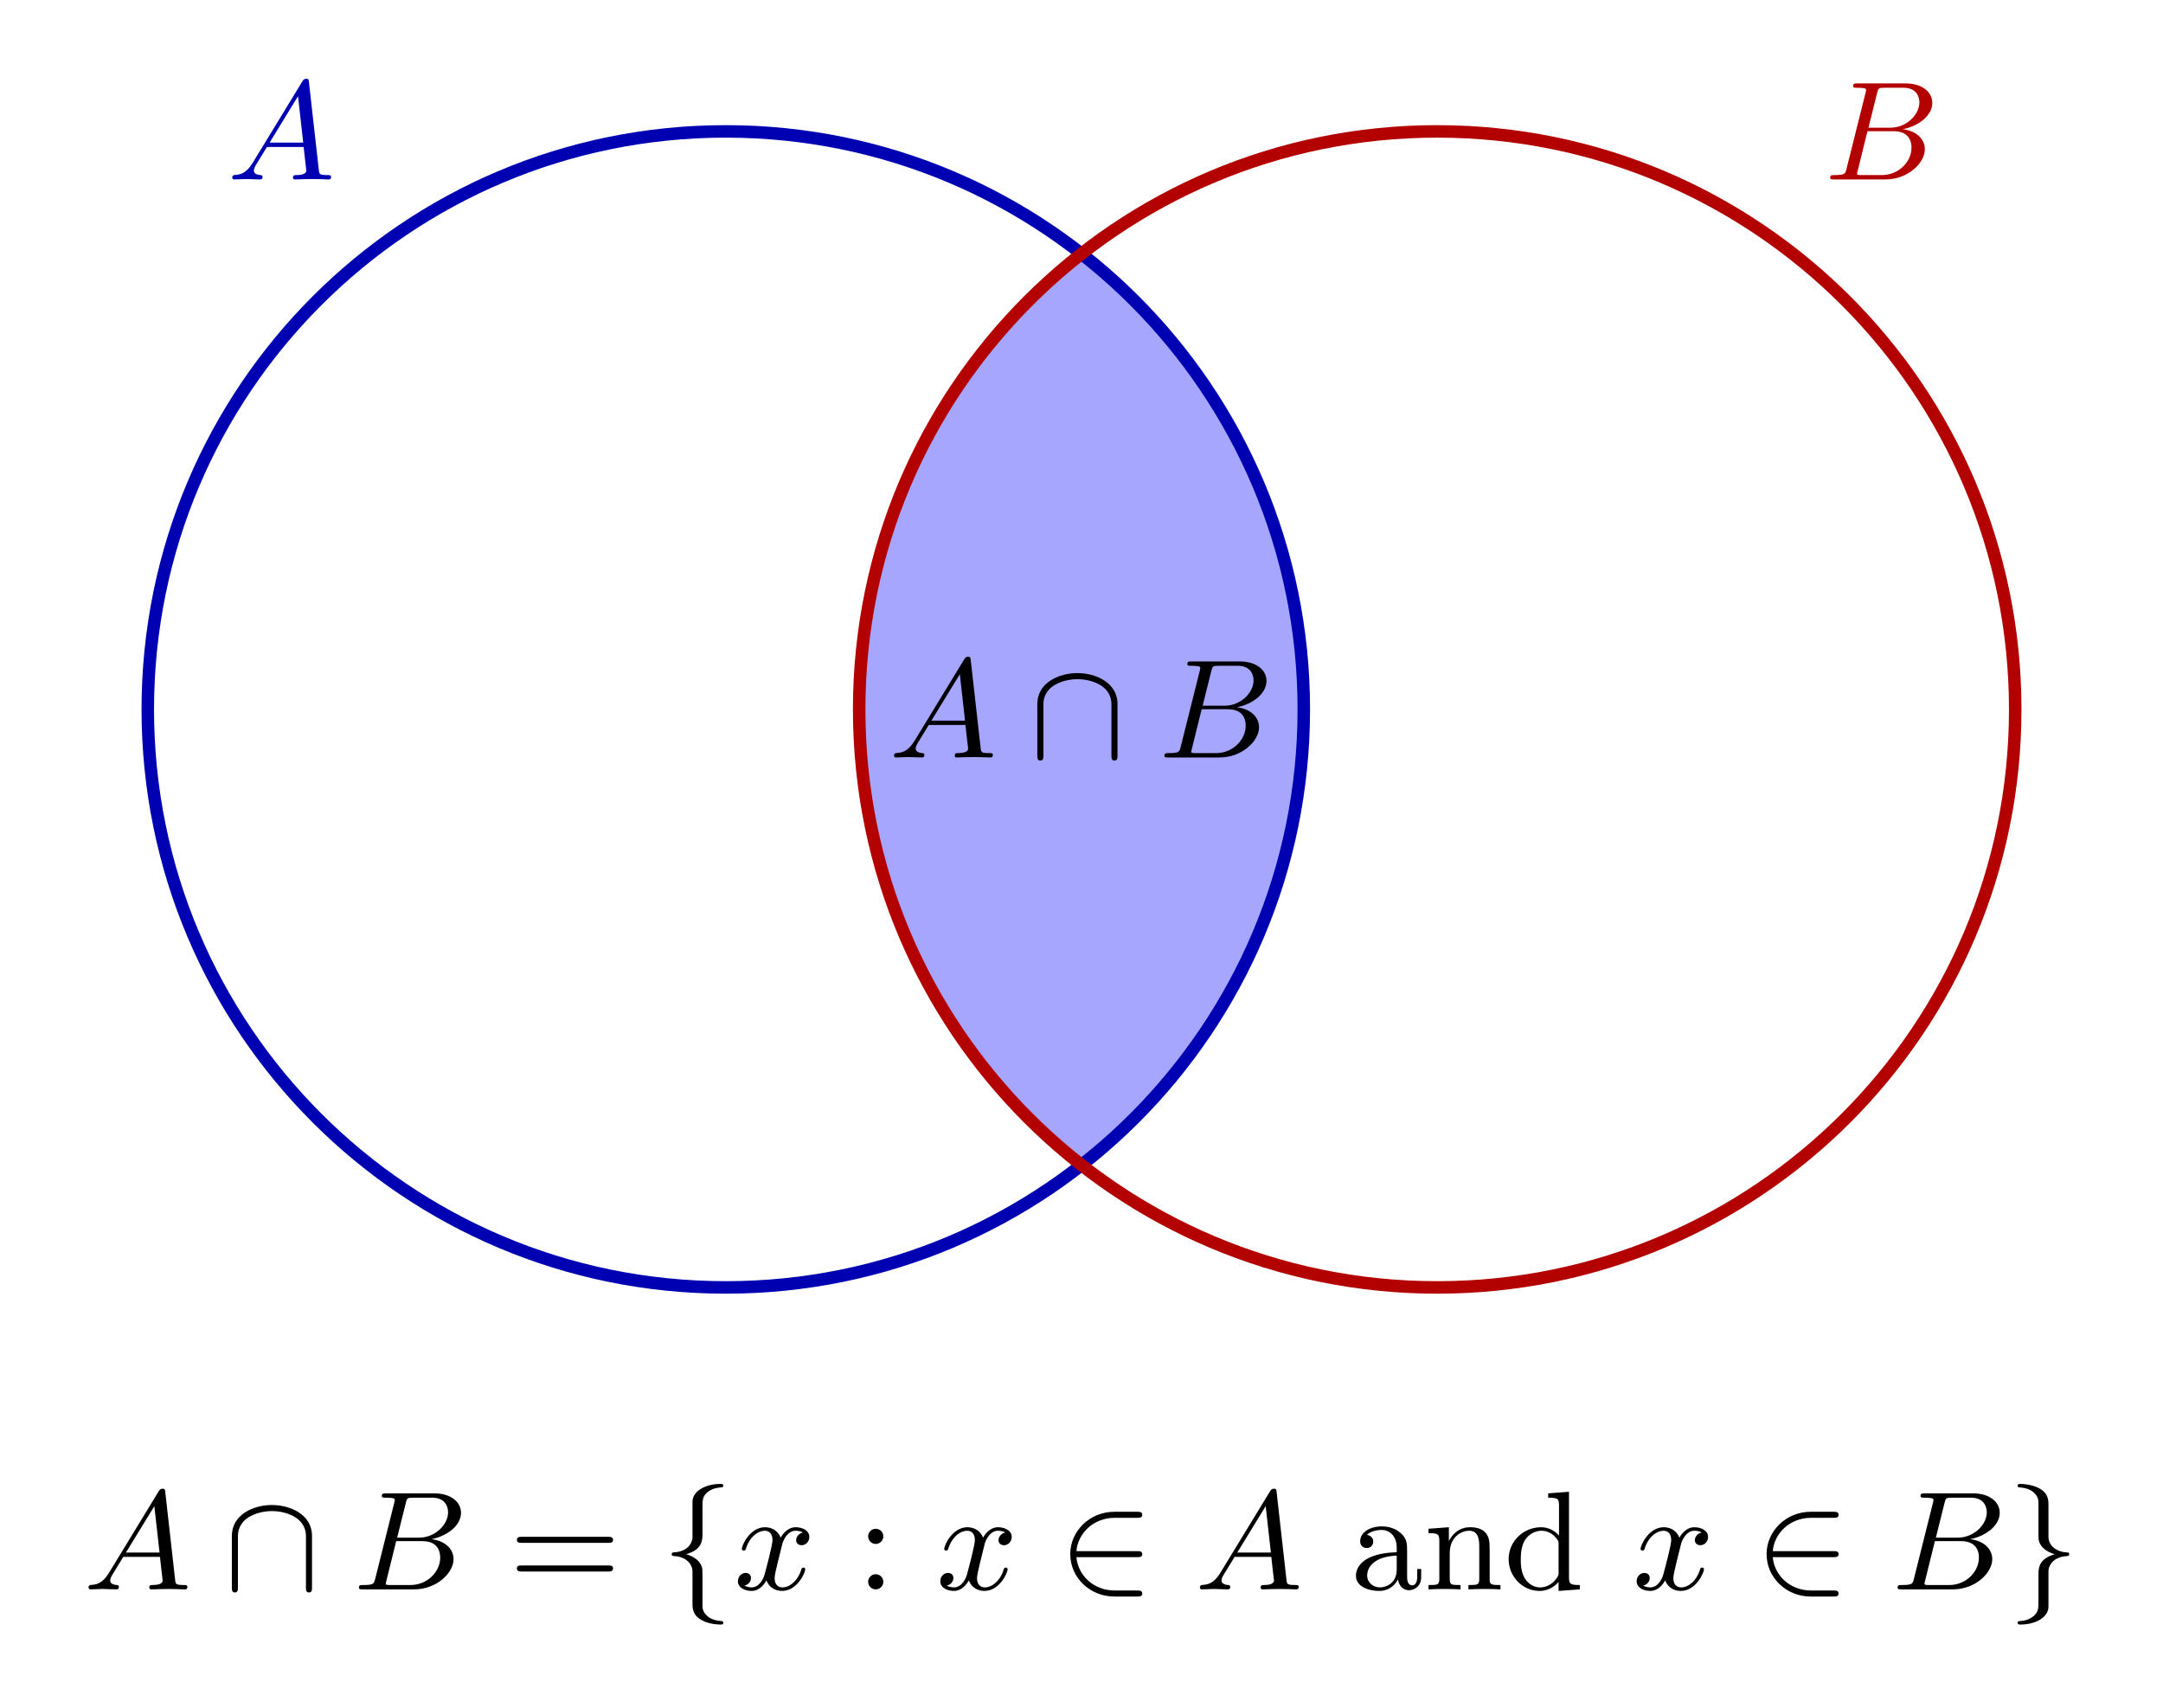
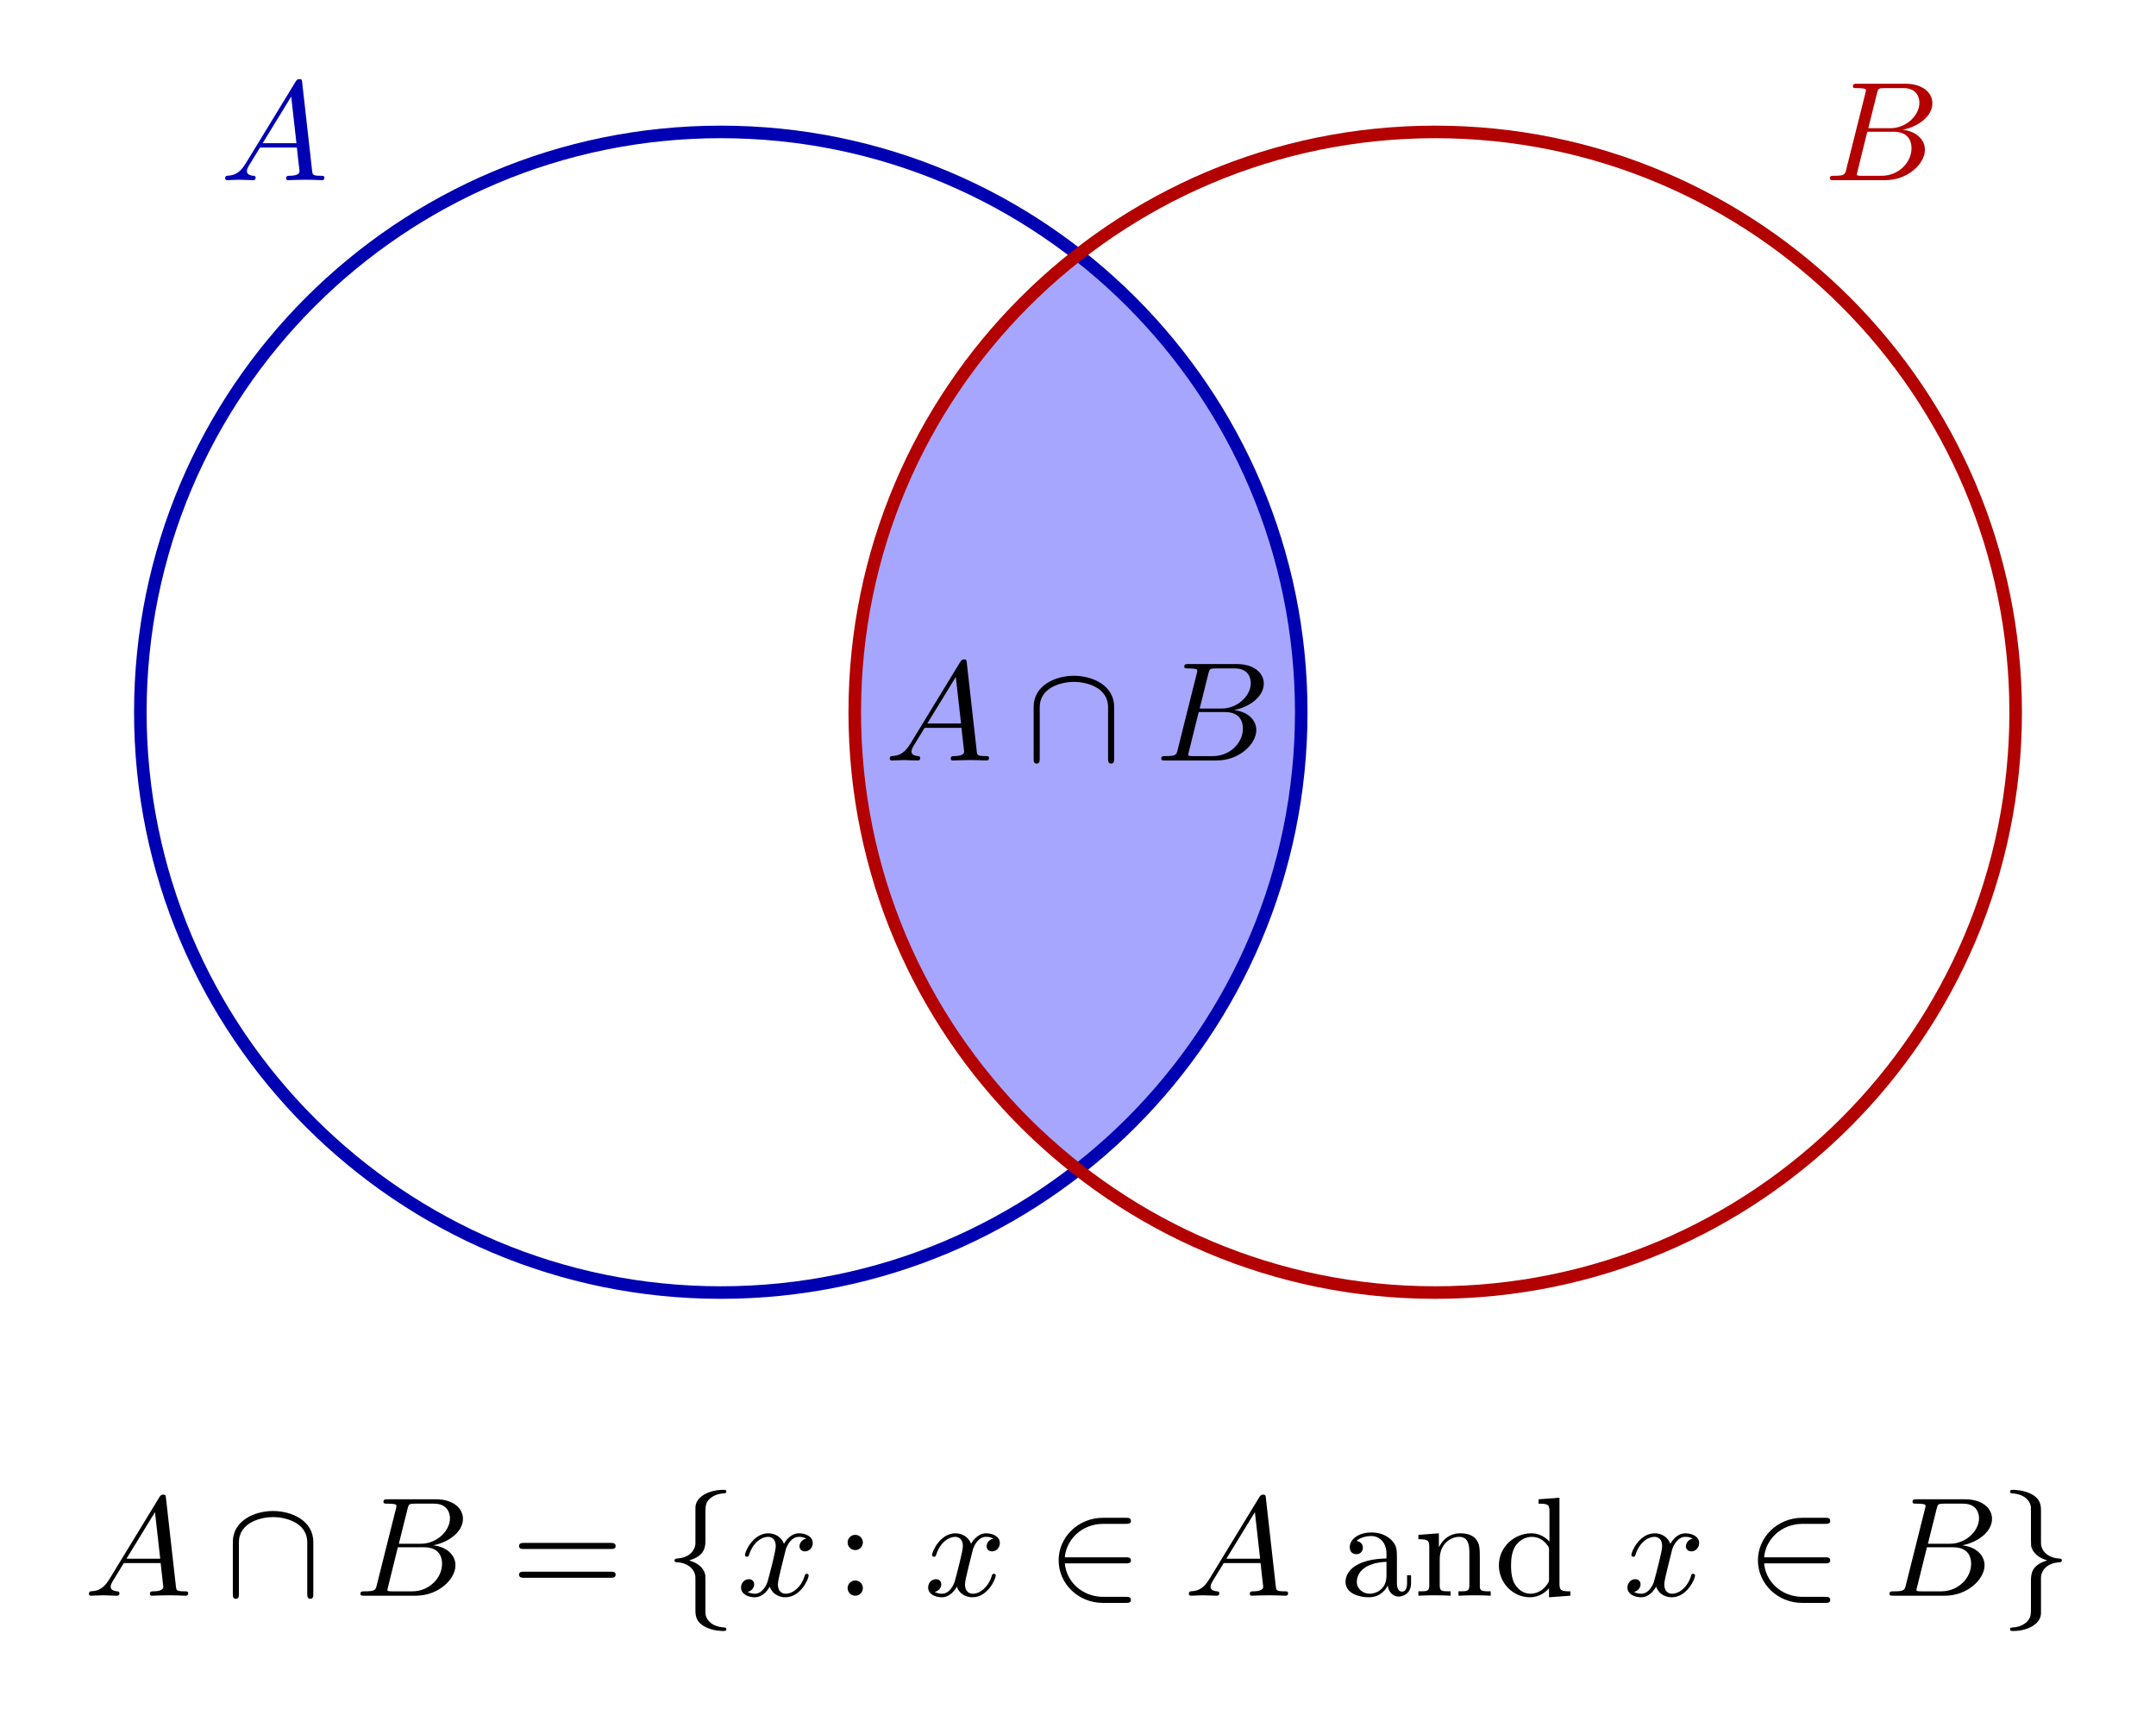
- <svg xmlns="http://www.w3.org/2000/svg" version="1.1" viewBox="0 -108.881 137.903 108.881">
+ <svg xmlns="http://www.w3.org/2000/svg" version="1.1" viewBox="0 -108.881 136.879 108.881">
  <defs>
    <clipPath id="clip1">
-       <path d="M83.125 63.652C83.125 84.008 66.625 100.504 46.273 100.504S9.422 84.008 9.422 63.652C9.422 43.301 25.922 26.805 46.273 26.805S83.125 43.301 83.125 63.652ZM46.273 63.652" />
+       <path d="M82.613 63.652C82.613 84.008 66.113 100.504 45.762 100.504S8.91 84.008 8.91 63.652C8.91 43.301 25.41 26.805 45.762 26.805S82.613 43.301 82.613 63.652ZM45.762 63.652" />
    </clipPath>
  </defs>
  <g id="page1">
    <g transform="matrix(1 0 0 -1 0 0)">
-       <path d="M128.481 63.652C128.481 84.008 111.981 100.504 91.629 100.504S54.777 84.008 54.777 63.652C54.777 43.301 71.277 26.805 91.629 26.805S128.481 43.301 128.481 63.652Z" fill="#a6a6ff" clip-path="url(#clip1)" />
-       <path d="M83.125 63.652C83.125 84.008 66.625 100.504 46.273 100.504S9.422 84.008 9.422 63.652C9.422 43.301 25.922 26.805 46.273 26.805S83.125 43.301 83.125 63.652Z" stroke="#0000b3" fill="none" stroke-width=".797" stroke-miterlimit="10" />
-       <path d="M128.481 63.652C128.481 84.008 111.981 100.504 91.629 100.504S54.777 84.008 54.777 63.652C54.777 43.301 71.277 26.805 91.629 26.805S128.481 43.301 128.481 63.652Z" stroke="#b30000" fill="none" stroke-width=".797" stroke-miterlimit="10" />
-       <path d="M16.105 98.49C15.665 97.773 15.271 97.746 14.912 97.719C14.85 97.71 14.805 97.638 14.805 97.558C14.805 97.504 14.84 97.441 14.93 97.441C15.1 97.441 15.522 97.468 15.692 97.468C15.89 97.468 16.374 97.441 16.571 97.441C16.625 97.441 16.741 97.441 16.741 97.602C16.741 97.71 16.634 97.719 16.607 97.719C16.526 97.728 16.185 97.746 16.185 98.015C16.185 98.14 16.284 98.311 16.311 98.355L17.019 99.512H19.359C19.386 99.306 19.413 99.001 19.44 98.777C19.475 98.427 19.529 98.033 19.529 98.006C19.529 97.871 19.404 97.719 18.884 97.719C18.794 97.719 18.677 97.719 18.677 97.558C18.677 97.459 18.749 97.441 18.812 97.441C18.982 97.441 19.197 97.459 19.377 97.459S19.771 97.468 19.915 97.468C20.21 97.468 20.228 97.468 20.444 97.459C20.587 97.45 20.793 97.441 20.937 97.441C20.99 97.441 21.107 97.441 21.107 97.602C21.107 97.719 21.008 97.719 20.901 97.719C20.363 97.719 20.354 97.782 20.327 98.042L19.7 103.618C19.681 103.815 19.673 103.86 19.52 103.86C19.395 103.86 19.341 103.797 19.269 103.68L16.105 98.49ZM17.189 99.79L19 102.748L19.332 99.79H17.189Z" fill="#0000b3" />
-       <path d="M117.726 98.122C117.646 97.799 117.628 97.719 116.955 97.719C116.785 97.719 116.686 97.719 116.686 97.558C116.686 97.441 116.776 97.441 116.938 97.441H120.201C121.653 97.441 122.72 98.499 122.72 99.369C122.72 100.005 122.191 100.543 121.303 100.641C122.325 100.839 123.195 101.52 123.195 102.318C123.195 103.017 122.549 103.564 121.483 103.564H118.417C118.255 103.564 118.148 103.564 118.148 103.403C118.148 103.286 118.228 103.286 118.417 103.286C118.453 103.286 118.614 103.286 118.757 103.268C118.91 103.25 118.973 103.232 118.973 103.134C118.973 103.089 118.963 103.053 118.937 102.954L117.726 98.122ZM119.125 100.74L119.672 102.936C119.752 103.259 119.77 103.286 120.147 103.286H121.357C122.289 103.286 122.37 102.578 122.37 102.354C122.37 101.556 121.536 100.74 120.523 100.74H119.125ZM118.694 97.719C118.569 97.719 118.551 97.719 118.515 97.728C118.426 97.737 118.399 97.746 118.399 97.809C118.399 97.835 118.399 97.854 118.443 98.015L119.062 100.516H120.748C121.303 100.516 121.868 100.274 121.868 99.458C121.868 98.571 121.052 97.719 119.977 97.719H118.694Z" fill="#b30000" />
-       <path d="M58.299 61.64C57.859 60.923 57.465 60.896 57.106 60.869C57.044 60.86 56.999 60.788 56.999 60.708C56.999 60.654 57.035 60.591 57.124 60.591C57.295 60.591 57.716 60.618 57.886 60.618C58.084 60.618 58.568 60.591 58.765 60.591C58.819 60.591 58.935 60.591 58.935 60.752C58.935 60.86 58.828 60.869 58.801 60.869C58.72 60.878 58.379 60.896 58.379 61.165C58.379 61.29 58.478 61.461 58.505 61.505L59.213 62.662H61.553C61.58 62.456 61.607 62.151 61.634 61.927C61.67 61.577 61.723 61.183 61.723 61.156C61.723 61.021 61.598 60.869 61.078 60.869C60.988 60.869 60.871 60.869 60.871 60.708C60.871 60.609 60.943 60.591 61.006 60.591C61.176 60.591 61.391 60.609 61.571 60.609S61.965 60.618 62.109 60.618C62.405 60.618 62.422 60.618 62.638 60.609C62.781 60.6 62.987 60.591 63.131 60.591C63.185 60.591 63.301 60.591 63.301 60.752C63.301 60.869 63.202 60.869 63.095 60.869C62.557 60.869 62.548 60.932 62.521 61.192L61.894 66.768C61.875 66.965 61.867 67.01 61.714 67.01C61.589 67.01 61.535 66.947 61.463 66.83L58.299 61.64ZM59.383 62.94L61.194 65.898L61.526 62.94H59.383Z" />
-       <path d="M71.246 63.998C71.246 65.369 69.856 65.97 68.691 65.97S66.136 65.369 66.136 63.998V60.725C66.136 60.573 66.136 60.394 66.324 60.394C66.522 60.394 66.522 60.564 66.522 60.725V63.971C66.522 65.279 67.983 65.584 68.691 65.584C69.39 65.584 70.86 65.288 70.86 63.971V60.725C70.86 60.573 70.86 60.394 71.049 60.394C71.246 60.394 71.246 60.564 71.246 60.725V63.998Z" />
-       <path d="M75.277 61.272C75.197 60.949 75.179 60.869 74.506 60.869C74.336 60.869 74.237 60.869 74.237 60.708C74.237 60.591 74.327 60.591 74.489 60.591H77.752C79.204 60.591 80.271 61.649 80.271 62.518C80.271 63.155 79.742 63.693 78.854 63.791C79.876 63.988 80.746 64.67 80.746 65.468C80.746 66.167 80.1 66.714 79.034 66.714H75.968C75.806 66.714 75.699 66.714 75.699 66.553C75.699 66.436 75.779 66.436 75.968 66.436C76.004 66.436 76.165 66.436 76.308 66.418C76.461 66.4 76.524 66.382 76.524 66.283C76.524 66.239 76.514 66.203 76.488 66.104L75.277 61.272ZM76.676 63.89L77.223 66.086C77.303 66.409 77.321 66.436 77.698 66.436H78.908C79.84 66.436 79.921 65.728 79.921 65.504C79.921 64.706 79.087 63.89 78.074 63.89H76.676ZM76.245 60.869C76.12 60.869 76.102 60.869 76.066 60.878C75.977 60.887 75.95 60.896 75.95 60.958C75.95 60.985 75.95 61.003 75.994 61.165L76.613 63.666H78.299C78.854 63.666 79.419 63.424 79.419 62.608C79.419 61.721 78.603 60.869 77.528 60.869H76.245Z" />
+       <path d="M127.969 63.652C127.969 84.008 111.469 100.504 91.117 100.504S54.266 84.008 54.266 63.652C54.266 43.301 70.766 26.805 91.117 26.805S127.969 43.301 127.969 63.652Z" fill="#a6a6ff" clip-path="url(#clip1)" />
+       <path d="M82.613 63.652C82.613 84.008 66.113 100.504 45.762 100.504S8.91 84.008 8.91 63.652C8.91 43.301 25.41 26.805 45.762 26.805S82.613 43.301 82.613 63.652Z" stroke="#0000b3" fill="none" stroke-width=".797" stroke-miterlimit="10" />
+       <path d="M127.969 63.652C127.969 84.008 111.469 100.504 91.117 100.504S54.266 84.008 54.266 63.652C54.266 43.301 70.766 26.805 91.117 26.805S127.969 43.301 127.969 63.652Z" stroke="#b30000" fill="none" stroke-width=".797" stroke-miterlimit="10" />
+       <path d="M15.593 98.49C15.153 97.773 14.759 97.746 14.4 97.719C14.338 97.71 14.293 97.638 14.293 97.558C14.293 97.504 14.328 97.441 14.418 97.441C14.588 97.441 15.01 97.468 15.18 97.468C15.378 97.468 15.862 97.441 16.059 97.441C16.113 97.441 16.229 97.441 16.229 97.602C16.229 97.71 16.122 97.719 16.095 97.719C16.014 97.728 15.673 97.746 15.673 98.015C15.673 98.14 15.772 98.311 15.799 98.355L16.507 99.512H18.847C18.874 99.306 18.901 99.001 18.928 98.777C18.964 98.427 19.017 98.033 19.017 98.006C19.017 97.871 18.892 97.719 18.372 97.719C18.282 97.719 18.165 97.719 18.165 97.558C18.165 97.459 18.237 97.441 18.3 97.441C18.47 97.441 18.685 97.459 18.865 97.459S19.259 97.468 19.403 97.468C19.699 97.468 19.716 97.468 19.932 97.459C20.075 97.45 20.281 97.441 20.425 97.441C20.479 97.441 20.595 97.441 20.595 97.602C20.595 97.719 20.496 97.719 20.389 97.719C19.851 97.719 19.842 97.782 19.815 98.042L19.188 103.618C19.169 103.815 19.161 103.86 19.008 103.86C18.883 103.86 18.829 103.797 18.757 103.68L15.593 98.49ZM16.677 99.79L18.488 102.748L18.82 99.79H16.677Z" fill="#0000b3" />
+       <path d="M117.214 98.122C117.134 97.799 117.116 97.719 116.443 97.719C116.273 97.719 116.174 97.719 116.174 97.558C116.174 97.441 116.264 97.441 116.426 97.441H119.689C121.141 97.441 122.208 98.499 122.208 99.369C122.208 100.005 121.679 100.543 120.791 100.641C121.813 100.839 122.683 101.52 122.683 102.318C122.683 103.017 122.037 103.564 120.971 103.564H117.905C117.743 103.564 117.636 103.564 117.636 103.403C117.636 103.286 117.716 103.286 117.905 103.286C117.941 103.286 118.102 103.286 118.245 103.268C118.398 103.25 118.461 103.232 118.461 103.134C118.461 103.089 118.451 103.053 118.425 102.954L117.214 98.122ZM118.613 100.74L119.16 102.936C119.24 103.259 119.258 103.286 119.635 103.286H120.845C121.777 103.286 121.858 102.578 121.858 102.354C121.858 101.556 121.024 100.74 120.011 100.74H118.613ZM118.182 97.719C118.057 97.719 118.039 97.719 118.003 97.728C117.914 97.737 117.887 97.746 117.887 97.809C117.887 97.835 117.887 97.854 117.931 98.015L118.55 100.516H120.236C120.791 100.516 121.356 100.274 121.356 99.458C121.356 98.571 120.54 97.719 119.465 97.719H118.182Z" fill="#b30000" />
+       <path d="M57.787 61.64C57.347 60.923 56.953 60.896 56.594 60.869C56.532 60.86 56.487 60.788 56.487 60.708C56.487 60.654 56.523 60.591 56.612 60.591C56.783 60.591 57.204 60.618 57.374 60.618C57.572 60.618 58.056 60.591 58.253 60.591C58.307 60.591 58.423 60.591 58.423 60.752C58.423 60.86 58.316 60.869 58.289 60.869C58.208 60.878 57.867 60.896 57.867 61.165C57.867 61.29 57.966 61.461 57.993 61.505L58.701 62.662H61.041C61.068 62.456 61.095 62.151 61.122 61.927C61.158 61.577 61.211 61.183 61.211 61.156C61.211 61.021 61.086 60.869 60.566 60.869C60.476 60.869 60.359 60.869 60.359 60.708C60.359 60.609 60.431 60.591 60.494 60.591C60.664 60.591 60.879 60.609 61.059 60.609S61.453 60.618 61.597 60.618C61.893 60.618 61.91 60.618 62.126 60.609C62.269 60.6 62.475 60.591 62.619 60.591C62.673 60.591 62.789 60.591 62.789 60.752C62.789 60.869 62.69 60.869 62.583 60.869C62.045 60.869 62.036 60.932 62.009 61.192L61.382 66.768C61.363 66.965 61.355 67.01 61.202 67.01C61.077 67.01 61.023 66.947 60.951 66.83L57.787 61.64ZM58.871 62.94L60.682 65.898L61.014 62.94H58.871Z" />
+       <path d="M70.734 63.998C70.734 65.369 69.344 65.97 68.179 65.97S65.624 65.369 65.624 63.998V60.725C65.624 60.573 65.624 60.394 65.812 60.394C66.01 60.394 66.01 60.564 66.01 60.725V63.971C66.01 65.279 67.471 65.584 68.179 65.584C68.878 65.584 70.348 65.288 70.348 63.971V60.725C70.348 60.573 70.348 60.394 70.537 60.394C70.734 60.394 70.734 60.564 70.734 60.725V63.998Z" />
+       <path d="M74.766 61.272C74.686 60.949 74.667 60.869 73.995 60.869C73.825 60.869 73.726 60.869 73.726 60.708C73.726 60.591 73.816 60.591 73.977 60.591H77.241C78.693 60.591 79.76 61.649 79.76 62.518C79.76 63.155 79.231 63.693 78.343 63.791C79.365 63.988 80.235 64.67 80.235 65.468C80.235 66.167 79.589 66.714 78.522 66.714H75.457C75.295 66.714 75.187 66.714 75.187 66.553C75.187 66.436 75.268 66.436 75.457 66.436C75.492 66.436 75.654 66.436 75.797 66.418C75.95 66.4 76.012 66.382 76.012 66.283C76.012 66.239 76.003 66.203 75.977 66.104L74.766 61.272ZM76.165 63.89L76.712 66.086C76.792 66.409 76.81 66.436 77.187 66.436H78.397C79.329 66.436 79.41 65.728 79.41 65.504C79.41 64.706 78.576 63.89 77.563 63.89H76.165ZM75.734 60.869C75.609 60.869 75.591 60.869 75.555 60.878C75.466 60.887 75.439 60.896 75.439 60.958C75.439 60.985 75.439 61.003 75.483 61.165L76.102 63.666H77.787C78.343 63.666 78.908 63.424 78.908 62.608C78.908 61.721 78.092 60.869 77.017 60.869H75.734Z" />
      <path d="M6.945 8.604C6.505 7.887 6.111 7.86 5.752 7.833C5.69 7.824 5.645 7.752 5.645 7.672C5.645 7.618 5.68 7.555 5.77 7.555C5.94 7.555 6.362 7.582 6.532 7.582C6.73 7.582 7.214 7.555 7.411 7.555C7.465 7.555 7.581 7.555 7.581 7.716C7.581 7.824 7.474 7.833 7.447 7.833C7.366 7.842 7.025 7.86 7.025 8.129C7.025 8.254 7.124 8.425 7.151 8.469L7.859 9.626H10.199C10.226 9.42 10.253 9.115 10.28 8.891C10.315 8.541 10.369 8.147 10.369 8.12C10.369 7.985 10.244 7.833 9.724 7.833C9.634 7.833 9.517 7.833 9.517 7.672C9.517 7.573 9.589 7.555 9.652 7.555C9.822 7.555 10.037 7.573 10.217 7.573S10.611 7.582 10.755 7.582C11.05 7.582 11.068 7.582 11.284 7.573C11.427 7.564 11.633 7.555 11.777 7.555C11.83 7.555 11.947 7.555 11.947 7.716C11.947 7.833 11.848 7.833 11.741 7.833C11.203 7.833 11.194 7.896 11.167 8.156L10.54 13.732C10.521 13.929 10.513 13.974 10.36 13.974C10.235 13.974 10.181 13.911 10.109 13.794L6.945 8.604ZM8.029 9.904L9.84 12.862L10.172 9.904H8.029Z" />
      <path d="M19.892 10.962C19.892 12.333 18.502 12.934 17.337 12.934S14.782 12.333 14.782 10.962V7.689C14.782 7.537 14.782 7.358 14.97 7.358C15.168 7.358 15.168 7.528 15.168 7.689V10.935C15.168 12.243 16.629 12.548 17.337 12.548C18.036 12.548 19.506 12.252 19.506 10.935V7.689C19.506 7.537 19.506 7.358 19.695 7.358C19.892 7.358 19.892 7.528 19.892 7.689V10.962Z" />
      <path d="M23.923 8.236C23.843 7.913 23.824 7.833 23.152 7.833C22.982 7.833 22.883 7.833 22.883 7.672C22.883 7.555 22.973 7.555 23.134 7.555H26.398C27.85 7.555 28.917 8.613 28.917 9.482C28.917 10.119 28.388 10.657 27.5 10.755C28.522 10.952 29.392 11.634 29.392 12.432C29.392 13.131 28.746 13.678 27.679 13.678H24.614C24.452 13.678 24.344 13.678 24.344 13.517C24.344 13.4 24.425 13.4 24.614 13.4C24.649 13.4 24.811 13.4 24.954 13.382C25.107 13.364 25.169 13.346 25.169 13.247C25.169 13.203 25.16 13.167 25.134 13.068L23.923 8.236ZM25.322 10.854L25.869 13.05C25.949 13.373 25.967 13.4 26.344 13.4H27.554C28.486 13.4 28.567 12.692 28.567 12.468C28.567 11.67 27.733 10.854 26.72 10.854H25.322ZM24.891 7.833C24.766 7.833 24.748 7.833 24.712 7.842C24.623 7.851 24.596 7.86 24.596 7.922C24.596 7.949 24.596 7.967 24.64 8.129L25.259 10.63H26.944C27.5 10.63 28.065 10.388 28.065 9.572C28.065 8.685 27.249 7.833 26.174 7.833H24.891Z" />
      <path d="M38.789 10.522C38.914 10.522 39.085 10.522 39.085 10.711C39.085 10.908 38.888 10.908 38.753 10.908H33.285C33.15 10.908 32.953 10.908 32.953 10.711C32.953 10.522 33.132 10.522 33.249 10.522H38.789ZM38.753 8.693C38.888 8.693 39.085 8.693 39.085 8.891C39.085 9.079 38.914 9.079 38.789 9.079H33.249C33.132 9.079 32.953 9.079 32.953 8.891C32.953 8.693 33.15 8.693 33.285 8.693H38.753Z" />
      <path d="M44.787 12.719C44.787 13.257 44.787 13.463 45.082 13.732C45.262 13.884 45.531 14.027 45.943 14.054C46.042 14.063 46.113 14.063 46.113 14.162C46.113 14.278 46.033 14.278 45.916 14.278C45.038 14.278 44.159 13.857 44.15 13.149V10.854C44.141 10.549 43.881 9.957 42.94 9.913C42.859 9.904 42.823 9.85 42.823 9.796C42.823 9.689 42.913 9.68 42.985 9.68C43.612 9.653 44.043 9.294 44.132 8.873C44.15 8.792 44.15 8.774 44.15 8.46V6.685C44.15 6.336 44.15 5.897 44.778 5.574C45.253 5.323 45.818 5.314 45.916 5.314C46.033 5.314 46.113 5.314 46.113 5.43C46.113 5.529 46.024 5.538 45.979 5.538C45.154 5.592 44.876 6.04 44.814 6.282C44.787 6.39 44.787 6.407 44.787 6.73V8.075C44.787 8.335 44.787 8.774 44.778 8.855C44.688 9.357 44.249 9.653 43.747 9.796C44.787 10.092 44.787 10.711 44.787 11.105V12.719Z" />
      <path d="M51.188 11.177C50.856 11.114 50.757 10.827 50.757 10.693C50.757 10.522 50.883 10.37 51.107 10.37C51.358 10.37 51.6 10.585 51.6 10.899C51.6 11.311 51.152 11.517 50.73 11.517C50.193 11.517 49.879 11.042 49.771 10.854C49.601 11.293 49.206 11.517 48.776 11.517C47.817 11.517 47.297 10.37 47.297 10.137C47.297 10.056 47.36 10.029 47.422 10.029C47.503 10.029 47.53 10.074 47.548 10.128C47.826 11.015 48.418 11.293 48.758 11.293C49.018 11.293 49.251 11.123 49.251 10.702C49.251 10.379 48.866 8.945 48.749 8.514C48.678 8.236 48.409 7.681 47.915 7.681C47.736 7.681 47.548 7.743 47.458 7.797C47.7 7.842 47.88 8.048 47.88 8.281C47.88 8.505 47.709 8.604 47.539 8.604C47.279 8.604 47.046 8.38 47.046 8.075C47.046 7.636 47.53 7.456 47.907 7.456C48.426 7.456 48.731 7.887 48.866 8.129C49.09 7.537 49.619 7.456 49.861 7.456C50.829 7.456 51.34 8.622 51.34 8.837C51.34 8.882 51.313 8.945 51.224 8.945C51.125 8.945 51.116 8.909 51.071 8.774C50.874 8.129 50.354 7.681 49.888 7.681C49.628 7.681 49.386 7.842 49.386 8.272C49.386 8.469 49.511 8.962 49.592 9.303C49.628 9.464 49.87 10.433 49.888 10.495C49.995 10.818 50.264 11.293 50.721 11.293C50.883 11.293 51.053 11.267 51.188 11.177Z" />
-       <path d="M56.317 10.935C56.317 11.204 56.102 11.419 55.833 11.419S55.349 11.204 55.349 10.935C55.349 10.675 55.564 10.451 55.833 10.451S56.317 10.675 56.317 10.935ZM56.317 8.039C56.317 8.299 56.102 8.523 55.833 8.523S55.349 8.299 55.349 8.039C55.349 7.77 55.564 7.555 55.833 7.555S56.317 7.77 56.317 8.039Z" />
-       <path d="M64.091 11.177C63.759 11.114 63.66 10.827 63.66 10.693C63.66 10.522 63.786 10.37 64.01 10.37C64.261 10.37 64.503 10.585 64.503 10.899C64.503 11.311 64.055 11.517 63.633 11.517C63.096 11.517 62.782 11.042 62.674 10.854C62.504 11.293 62.109 11.517 61.679 11.517C60.72 11.517 60.2 10.37 60.2 10.137C60.2 10.056 60.263 10.029 60.325 10.029C60.406 10.029 60.433 10.074 60.451 10.128C60.729 11.015 61.321 11.293 61.661 11.293C61.921 11.293 62.154 11.123 62.154 10.702C62.154 10.379 61.769 8.945 61.652 8.514C61.581 8.236 61.312 7.681 60.818 7.681C60.639 7.681 60.451 7.743 60.361 7.797C60.603 7.842 60.783 8.048 60.783 8.281C60.783 8.505 60.612 8.604 60.442 8.604C60.182 8.604 59.949 8.38 59.949 8.075C59.949 7.636 60.433 7.456 60.81 7.456C61.329 7.456 61.634 7.887 61.769 8.129C61.993 7.537 62.522 7.456 62.764 7.456C63.732 7.456 64.243 8.622 64.243 8.837C64.243 8.882 64.216 8.945 64.127 8.945C64.028 8.945 64.019 8.909 63.974 8.774C63.777 8.129 63.257 7.681 62.791 7.681C62.531 7.681 62.289 7.842 62.289 8.272C62.289 8.469 62.414 8.962 62.495 9.303C62.531 9.464 62.773 10.433 62.791 10.495C62.898 10.818 63.167 11.293 63.624 11.293C63.786 11.293 63.956 11.267 64.091 11.177Z" />
-       <path d="M72.492 9.608C72.645 9.608 72.824 9.608 72.824 9.796C72.824 9.993 72.654 9.993 72.492 9.993H68.628C68.718 11.105 69.686 12.118 71.076 12.118H72.492C72.645 12.118 72.824 12.118 72.824 12.306C72.824 12.503 72.654 12.503 72.492 12.503H71.049C69.471 12.503 68.234 11.267 68.234 9.805C68.234 8.308 69.489 7.098 71.049 7.098H72.492C72.645 7.098 72.824 7.098 72.824 7.286C72.824 7.483 72.654 7.483 72.492 7.483H71.076C69.677 7.483 68.718 8.496 68.628 9.608H72.492Z" />
-       <path d="M77.799 8.604C77.359 7.887 76.965 7.86 76.606 7.833C76.544 7.824 76.499 7.752 76.499 7.672C76.499 7.618 76.535 7.555 76.624 7.555C76.795 7.555 77.216 7.582 77.386 7.582C77.584 7.582 78.068 7.555 78.265 7.555C78.319 7.555 78.435 7.555 78.435 7.716C78.435 7.824 78.328 7.833 78.301 7.833C78.22 7.842 77.879 7.86 77.879 8.129C77.879 8.254 77.978 8.425 78.005 8.469L78.713 9.626H81.053C81.08 9.42 81.107 9.115 81.134 8.891C81.17 8.541 81.223 8.147 81.223 8.12C81.223 7.985 81.098 7.833 80.578 7.833C80.488 7.833 80.371 7.833 80.371 7.672C80.371 7.573 80.443 7.555 80.506 7.555C80.676 7.555 80.891 7.573 81.071 7.573S81.465 7.582 81.609 7.582C81.905 7.582 81.922 7.582 82.138 7.573C82.281 7.564 82.487 7.555 82.631 7.555C82.685 7.555 82.801 7.555 82.801 7.716C82.801 7.833 82.702 7.833 82.595 7.833C82.057 7.833 82.048 7.896 82.021 8.156L81.394 13.732C81.375 13.929 81.367 13.974 81.214 13.974C81.089 13.974 81.035 13.911 80.963 13.794L77.799 8.604ZM78.883 9.904L80.694 12.862L81.026 9.904H78.883Z" />
-       <path d="M90.608 8.353V8.855H90.356V8.362C90.356 8.263 90.356 7.815 90.034 7.815S89.711 8.245 89.711 8.389V9.957C89.711 10.468 89.711 10.773 89.308 11.141C88.976 11.437 88.546 11.571 88.097 11.571C87.344 11.571 86.717 11.195 86.717 10.621C86.717 10.343 86.905 10.191 87.138 10.191C87.38 10.191 87.55 10.37 87.55 10.603C87.55 10.988 87.147 11.033 87.147 11.033C87.389 11.267 87.82 11.347 88.08 11.347C88.537 11.347 89.048 11.007 89.048 10.217V9.922C88.564 9.904 87.891 9.859 87.29 9.572C86.645 9.258 86.448 8.792 86.448 8.433C86.448 7.698 87.317 7.456 87.918 7.456C88.662 7.456 89.003 7.949 89.128 8.2C89.173 7.824 89.433 7.501 89.819 7.501C90.043 7.501 90.608 7.636 90.608 8.353ZM89.048 8.819C89.048 7.949 88.375 7.681 87.981 7.681C87.56 7.681 87.165 7.985 87.165 8.433C87.165 9.025 87.676 9.653 89.048 9.707V8.819ZM95.664 7.555V7.833C95.207 7.833 94.983 7.833 94.974 8.111V9.832C94.974 10.576 94.974 10.836 94.723 11.15C94.517 11.401 94.176 11.517 93.728 11.517C92.894 11.517 92.509 10.899 92.383 10.648H92.374V11.517L91.074 11.419V11.141C91.684 11.141 91.765 11.078 91.765 10.639V8.245C91.765 7.833 91.666 7.833 91.074 7.833V7.555C91.496 7.573 91.666 7.582 92.096 7.582S92.643 7.573 93.118 7.555V7.833C92.527 7.833 92.428 7.833 92.428 8.245V9.877C92.428 10.827 93.1 11.293 93.665 11.293C94.194 11.293 94.311 10.854 94.311 10.316V8.245C94.311 7.833 94.212 7.833 93.62 7.833V7.555C94.042 7.573 94.212 7.582 94.643 7.582S95.189 7.573 95.664 7.555ZM100.721 7.555V7.833C100.112 7.833 100.031 7.896 100.031 8.335V13.777L98.705 13.678V13.4C99.314 13.4 99.395 13.337 99.395 12.898V10.988C99.35 11.042 98.946 11.517 98.247 11.517C97.145 11.517 96.185 10.639 96.185 9.482C96.185 8.362 97.082 7.456 98.149 7.456C98.803 7.456 99.206 7.842 99.368 8.03V7.456L100.721 7.555ZM99.368 8.631C99.368 8.469 99.368 8.442 99.233 8.254C98.955 7.851 98.543 7.681 98.185 7.681C97.799 7.681 97.44 7.896 97.207 8.272C96.974 8.658 96.956 9.187 96.956 9.473C96.956 9.895 97.01 10.37 97.243 10.728C97.44 11.015 97.808 11.293 98.283 11.293C98.66 11.293 99.018 11.105 99.26 10.764C99.368 10.621 99.368 10.612 99.368 10.442V8.631Z" />
-       <path d="M108.487 11.177C108.155 11.114 108.056 10.827 108.056 10.693C108.056 10.522 108.182 10.37 108.406 10.37C108.657 10.37 108.899 10.585 108.899 10.899C108.899 11.311 108.451 11.517 108.029 11.517C107.492 11.517 107.178 11.042 107.07 10.854C106.9 11.293 106.505 11.517 106.075 11.517C105.116 11.517 104.596 10.37 104.596 10.137C104.596 10.056 104.659 10.029 104.721 10.029C104.802 10.029 104.829 10.074 104.847 10.128C105.125 11.015 105.717 11.293 106.057 11.293C106.317 11.293 106.55 11.123 106.55 10.702C106.55 10.379 106.165 8.945 106.048 8.514C105.977 8.236 105.708 7.681 105.214 7.681C105.035 7.681 104.847 7.743 104.757 7.797C104.999 7.842 105.179 8.048 105.179 8.281C105.179 8.505 105.008 8.604 104.838 8.604C104.578 8.604 104.345 8.38 104.345 8.075C104.345 7.636 104.829 7.456 105.206 7.456C105.725 7.456 106.03 7.887 106.165 8.129C106.389 7.537 106.918 7.456 107.16 7.456C108.128 7.456 108.639 8.622 108.639 8.837C108.639 8.882 108.612 8.945 108.523 8.945C108.424 8.945 108.415 8.909 108.37 8.774C108.173 8.129 107.653 7.681 107.187 7.681C106.927 7.681 106.685 7.842 106.685 8.272C106.685 8.469 106.81 8.962 106.891 9.303C106.927 9.464 107.169 10.433 107.187 10.495C107.294 10.818 107.563 11.293 108.02 11.293C108.182 11.293 108.352 11.267 108.487 11.177Z" />
-       <path d="M116.888 9.608C117.041 9.608 117.22 9.608 117.22 9.796C117.22 9.993 117.05 9.993 116.888 9.993H113.024C113.114 11.105 114.082 12.118 115.472 12.118H116.888C117.041 12.118 117.22 12.118 117.22 12.306C117.22 12.503 117.05 12.503 116.888 12.503H115.445C113.867 12.503 112.63 11.267 112.63 9.805C112.63 8.308 113.885 7.098 115.445 7.098H116.888C117.041 7.098 117.22 7.098 117.22 7.286C117.22 7.483 117.05 7.483 116.888 7.483H115.472C114.073 7.483 113.114 8.496 113.024 9.608H116.888Z" />
-       <path d="M122.024 8.236C121.944 7.913 121.925 7.833 121.253 7.833C121.083 7.833 120.984 7.833 120.984 7.672C120.984 7.555 121.074 7.555 121.235 7.555H124.499C125.951 7.555 127.018 8.613 127.018 9.482C127.018 10.119 126.489 10.657 125.601 10.755C126.623 10.952 127.493 11.634 127.493 12.432C127.493 13.131 126.847 13.678 125.78 13.678H122.715C122.553 13.678 122.445 13.678 122.445 13.517C122.445 13.4 122.526 13.4 122.715 13.4C122.75 13.4 122.912 13.4 123.055 13.382C123.208 13.364 123.27 13.346 123.27 13.247C123.27 13.203 123.261 13.167 123.235 13.068L122.024 8.236ZM123.423 10.854L123.97 13.05C124.05 13.373 124.068 13.4 124.445 13.4H125.655C126.587 13.4 126.668 12.692 126.668 12.468C126.668 11.67 125.834 10.854 124.821 10.854H123.423ZM122.992 7.833C122.867 7.833 122.849 7.833 122.813 7.842C122.724 7.851 122.697 7.86 122.697 7.922C122.697 7.949 122.697 7.967 122.741 8.129L123.36 10.63H125.045C125.601 10.63 126.166 10.388 126.166 9.572C126.166 8.685 125.35 7.833 124.275 7.833H122.992Z" />
-       <path d="M130.6 8.738C130.609 9.043 130.869 9.635 131.81 9.68C131.891 9.689 131.926 9.742 131.926 9.796C131.926 9.904 131.837 9.913 131.765 9.913C131.138 9.94 130.707 10.298 130.618 10.72C130.6 10.8 130.6 10.818 130.6 11.132V12.907C130.6 13.257 130.6 13.696 129.972 14.019C129.497 14.261 128.932 14.278 128.834 14.278C128.726 14.278 128.636 14.278 128.636 14.162C128.636 14.063 128.726 14.054 128.771 14.054C129.596 14.001 129.874 13.552 129.936 13.31C129.963 13.203 129.963 13.185 129.963 12.862V11.517C129.963 11.257 129.963 10.818 129.972 10.737C130.062 10.236 130.501 9.94 131.003 9.796C129.963 9.5 129.963 8.882 129.963 8.487V6.874C129.963 6.336 129.963 6.13 129.667 5.861C129.488 5.708 129.219 5.565 128.807 5.538C128.708 5.529 128.636 5.529 128.636 5.43C128.636 5.314 128.726 5.314 128.834 5.314C129.712 5.314 130.591 5.735 130.6 6.443V8.738Z" />
+       <path d="M54.781 10.935C54.781 11.204 54.566 11.419 54.297 11.419S53.813 11.204 53.813 10.935C53.813 10.675 54.028 10.451 54.297 10.451S54.781 10.675 54.781 10.935ZM54.781 8.039C54.781 8.299 54.566 8.523 54.297 8.523S53.813 8.299 53.813 8.039C53.813 7.77 54.028 7.555 54.297 7.555S54.781 7.77 54.781 8.039Z" />
+       <path d="M63.067 11.177C62.735 11.114 62.636 10.827 62.636 10.693C62.636 10.522 62.762 10.37 62.986 10.37C63.237 10.37 63.479 10.585 63.479 10.899C63.479 11.311 63.031 11.517 62.609 11.517C62.072 11.517 61.758 11.042 61.65 10.854C61.48 11.293 61.085 11.517 60.655 11.517C59.696 11.517 59.176 10.37 59.176 10.137C59.176 10.056 59.239 10.029 59.301 10.029C59.382 10.029 59.409 10.074 59.427 10.128C59.705 11.015 60.297 11.293 60.637 11.293C60.897 11.293 61.13 11.123 61.13 10.702C61.13 10.379 60.745 8.945 60.628 8.514C60.557 8.236 60.288 7.681 59.794 7.681C59.615 7.681 59.427 7.743 59.337 7.797C59.579 7.842 59.759 8.048 59.759 8.281C59.759 8.505 59.588 8.604 59.418 8.604C59.158 8.604 58.925 8.38 58.925 8.075C58.925 7.636 59.409 7.456 59.786 7.456C60.305 7.456 60.61 7.887 60.745 8.129C60.969 7.537 61.498 7.456 61.74 7.456C62.708 7.456 63.219 8.622 63.219 8.837C63.219 8.882 63.192 8.945 63.103 8.945C63.004 8.945 62.995 8.909 62.95 8.774C62.753 8.129 62.233 7.681 61.767 7.681C61.507 7.681 61.265 7.842 61.265 8.272C61.265 8.469 61.39 8.962 61.471 9.303C61.507 9.464 61.749 10.433 61.767 10.495C61.874 10.818 62.143 11.293 62.6 11.293C62.762 11.293 62.932 11.267 63.067 11.177Z" />
+       <path d="M71.468 9.608C71.621 9.608 71.8 9.608 71.8 9.796C71.8 9.993 71.63 9.993 71.468 9.993H67.604C67.694 11.105 68.662 12.118 70.052 12.118H71.468C71.621 12.118 71.8 12.118 71.8 12.306C71.8 12.503 71.63 12.503 71.468 12.503H70.025C68.447 12.503 67.21 11.267 67.21 9.805C67.21 8.308 68.465 7.098 70.025 7.098H71.468C71.621 7.098 71.8 7.098 71.8 7.286C71.8 7.483 71.63 7.483 71.468 7.483H70.052C68.653 7.483 67.694 8.496 67.604 9.608H71.468Z" />
+       <path d="M76.775 8.604C76.335 7.887 75.941 7.86 75.582 7.833C75.52 7.824 75.475 7.752 75.475 7.672C75.475 7.618 75.511 7.555 75.6 7.555C75.771 7.555 76.192 7.582 76.362 7.582C76.56 7.582 77.044 7.555 77.241 7.555C77.295 7.555 77.411 7.555 77.411 7.716C77.411 7.824 77.304 7.833 77.277 7.833C77.196 7.842 76.855 7.86 76.855 8.129C76.855 8.254 76.954 8.425 76.981 8.469L77.689 9.626H80.029C80.056 9.42 80.083 9.115 80.11 8.891C80.146 8.541 80.199 8.147 80.199 8.12C80.199 7.985 80.074 7.833 79.554 7.833C79.464 7.833 79.347 7.833 79.347 7.672C79.347 7.573 79.419 7.555 79.482 7.555C79.652 7.555 79.867 7.573 80.047 7.573S80.441 7.582 80.585 7.582C80.881 7.582 80.898 7.582 81.114 7.573C81.257 7.564 81.463 7.555 81.607 7.555C81.661 7.555 81.777 7.555 81.777 7.716C81.777 7.833 81.678 7.833 81.571 7.833C81.033 7.833 81.024 7.896 80.997 8.156L80.37 13.732C80.351 13.929 80.343 13.974 80.19 13.974C80.065 13.974 80.011 13.911 79.939 13.794L76.775 8.604ZM77.859 9.904L79.67 12.862L80.002 9.904H77.859Z" />
+       <path d="M89.584 8.353V8.855H89.332V8.362C89.332 8.263 89.332 7.815 89.01 7.815S88.687 8.245 88.687 8.389V9.957C88.687 10.468 88.687 10.773 88.284 11.141C87.952 11.437 87.522 11.571 87.073 11.571C86.32 11.571 85.693 11.195 85.693 10.621C85.693 10.343 85.881 10.191 86.114 10.191C86.356 10.191 86.526 10.37 86.526 10.603C86.526 10.988 86.123 11.033 86.123 11.033C86.365 11.267 86.796 11.347 87.056 11.347C87.513 11.347 88.024 11.007 88.024 10.217V9.922C87.54 9.904 86.867 9.859 86.266 9.572C85.621 9.258 85.424 8.792 85.424 8.433C85.424 7.698 86.293 7.456 86.894 7.456C87.638 7.456 87.979 7.949 88.104 8.2C88.149 7.824 88.409 7.501 88.795 7.501C89.019 7.501 89.584 7.636 89.584 8.353ZM88.024 8.819C88.024 7.949 87.351 7.681 86.957 7.681C86.536 7.681 86.141 7.985 86.141 8.433C86.141 9.025 86.652 9.653 88.024 9.707V8.819ZM94.64 7.555V7.833C94.183 7.833 93.959 7.833 93.95 8.111V9.832C93.95 10.576 93.95 10.836 93.699 11.15C93.493 11.401 93.152 11.517 92.704 11.517C91.87 11.517 91.485 10.899 91.359 10.648H91.35V11.517L90.05 11.419V11.141C90.66 11.141 90.741 11.078 90.741 10.639V8.245C90.741 7.833 90.642 7.833 90.05 7.833V7.555C90.472 7.573 90.642 7.582 91.072 7.582S91.619 7.573 92.095 7.555V7.833C91.503 7.833 91.404 7.833 91.404 8.245V9.877C91.404 10.827 92.076 11.293 92.641 11.293C93.17 11.293 93.287 10.854 93.287 10.316V8.245C93.287 7.833 93.188 7.833 92.596 7.833V7.555C93.018 7.573 93.188 7.582 93.619 7.582S94.165 7.573 94.64 7.555ZM99.697 7.555V7.833C99.088 7.833 99.007 7.896 99.007 8.335V13.777L97.681 13.678V13.4C98.29 13.4 98.371 13.337 98.371 12.898V10.988C98.326 11.042 97.922 11.517 97.223 11.517C96.121 11.517 95.161 10.639 95.161 9.482C95.161 8.362 96.058 7.456 97.125 7.456C97.779 7.456 98.182 7.842 98.344 8.03V7.456L99.697 7.555ZM98.344 8.631C98.344 8.469 98.344 8.442 98.209 8.254C97.932 7.851 97.519 7.681 97.161 7.681C96.775 7.681 96.417 7.896 96.183 8.272C95.95 8.658 95.932 9.187 95.932 9.473C95.932 9.895 95.986 10.37 96.219 10.728C96.417 11.015 96.784 11.293 97.259 11.293C97.636 11.293 97.994 11.105 98.236 10.764C98.344 10.621 98.344 10.612 98.344 10.442V8.631Z" />
+       <path d="M107.463 11.177C107.131 11.114 107.032 10.827 107.032 10.693C107.032 10.522 107.158 10.37 107.382 10.37C107.633 10.37 107.875 10.585 107.875 10.899C107.875 11.311 107.427 11.517 107.005 11.517C106.468 11.517 106.154 11.042 106.046 10.854C105.876 11.293 105.481 11.517 105.051 11.517C104.092 11.517 103.572 10.37 103.572 10.137C103.572 10.056 103.635 10.029 103.697 10.029C103.778 10.029 103.805 10.074 103.823 10.128C104.101 11.015 104.693 11.293 105.033 11.293C105.293 11.293 105.526 11.123 105.526 10.702C105.526 10.379 105.141 8.945 105.024 8.514C104.953 8.236 104.684 7.681 104.19 7.681C104.011 7.681 103.823 7.743 103.733 7.797C103.975 7.842 104.155 8.048 104.155 8.281C104.155 8.505 103.984 8.604 103.814 8.604C103.554 8.604 103.321 8.38 103.321 8.075C103.321 7.636 103.805 7.456 104.182 7.456C104.701 7.456 105.006 7.887 105.141 8.129C105.365 7.537 105.894 7.456 106.136 7.456C107.104 7.456 107.615 8.622 107.615 8.837C107.615 8.882 107.588 8.945 107.499 8.945C107.4 8.945 107.391 8.909 107.346 8.774C107.149 8.129 106.629 7.681 106.163 7.681C105.903 7.681 105.661 7.842 105.661 8.272C105.661 8.469 105.786 8.962 105.867 9.303C105.903 9.464 106.145 10.433 106.163 10.495C106.27 10.818 106.539 11.293 106.996 11.293C107.158 11.293 107.328 11.267 107.463 11.177Z" />
+       <path d="M115.864 9.608C116.017 9.608 116.196 9.608 116.196 9.796C116.196 9.993 116.026 9.993 115.864 9.993H112C112.09 11.105 113.058 12.118 114.448 12.118H115.864C116.017 12.118 116.196 12.118 116.196 12.306C116.196 12.503 116.026 12.503 115.864 12.503H114.421C112.843 12.503 111.606 11.267 111.606 9.805C111.606 8.308 112.861 7.098 114.421 7.098H115.864C116.017 7.098 116.196 7.098 116.196 7.286C116.196 7.483 116.026 7.483 115.864 7.483H114.448C113.049 7.483 112.09 8.496 112 9.608H115.864Z" />
+       <path d="M121 8.236C120.92 7.913 120.902 7.833 120.229 7.833C120.059 7.833 119.96 7.833 119.96 7.672C119.96 7.555 120.05 7.555 120.212 7.555H123.475C124.927 7.555 125.994 8.613 125.994 9.482C125.994 10.119 125.465 10.657 124.577 10.755C125.599 10.952 126.469 11.634 126.469 12.432C126.469 13.131 125.823 13.678 124.757 13.678H121.691C121.529 13.678 121.422 13.678 121.422 13.517C121.422 13.4 121.502 13.4 121.691 13.4C121.727 13.4 121.888 13.4 122.031 13.382C122.184 13.364 122.247 13.346 122.247 13.247C122.247 13.203 122.237 13.167 122.211 13.068L121 8.236ZM122.399 10.854L122.946 13.05C123.026 13.373 123.044 13.4 123.421 13.4H124.631C125.563 13.4 125.644 12.692 125.644 12.468C125.644 11.67 124.81 10.854 123.797 10.854H122.399ZM121.968 7.833C121.843 7.833 121.825 7.833 121.789 7.842C121.7 7.851 121.673 7.86 121.673 7.922C121.673 7.949 121.673 7.967 121.717 8.129L122.336 10.63H124.022C124.577 10.63 125.142 10.388 125.142 9.572C125.142 8.685 124.326 7.833 123.251 7.833H121.968Z" />
+       <path d="M129.577 8.738C129.586 9.043 129.846 9.635 130.787 9.68C130.868 9.689 130.903 9.742 130.903 9.796C130.903 9.904 130.814 9.913 130.742 9.913C130.115 9.94 129.684 10.298 129.595 10.72C129.577 10.8 129.577 10.818 129.577 11.132V12.907C129.577 13.257 129.577 13.696 128.949 14.019C128.474 14.261 127.909 14.278 127.811 14.278C127.703 14.278 127.613 14.278 127.613 14.162C127.613 14.063 127.703 14.054 127.748 14.054C128.573 14.001 128.851 13.552 128.913 13.31C128.94 13.203 128.94 13.185 128.94 12.862V11.517C128.94 11.257 128.94 10.818 128.949 10.737C129.039 10.236 129.478 9.94 129.98 9.796C128.94 9.5 128.94 8.882 128.94 8.487V6.874C128.94 6.336 128.94 6.13 128.644 5.861C128.465 5.708 128.196 5.565 127.784 5.538C127.685 5.529 127.613 5.529 127.613 5.43C127.613 5.314 127.703 5.314 127.811 5.314C128.689 5.314 129.568 5.735 129.577 6.443V8.738Z" />
    </g>
  </g>
</svg>
